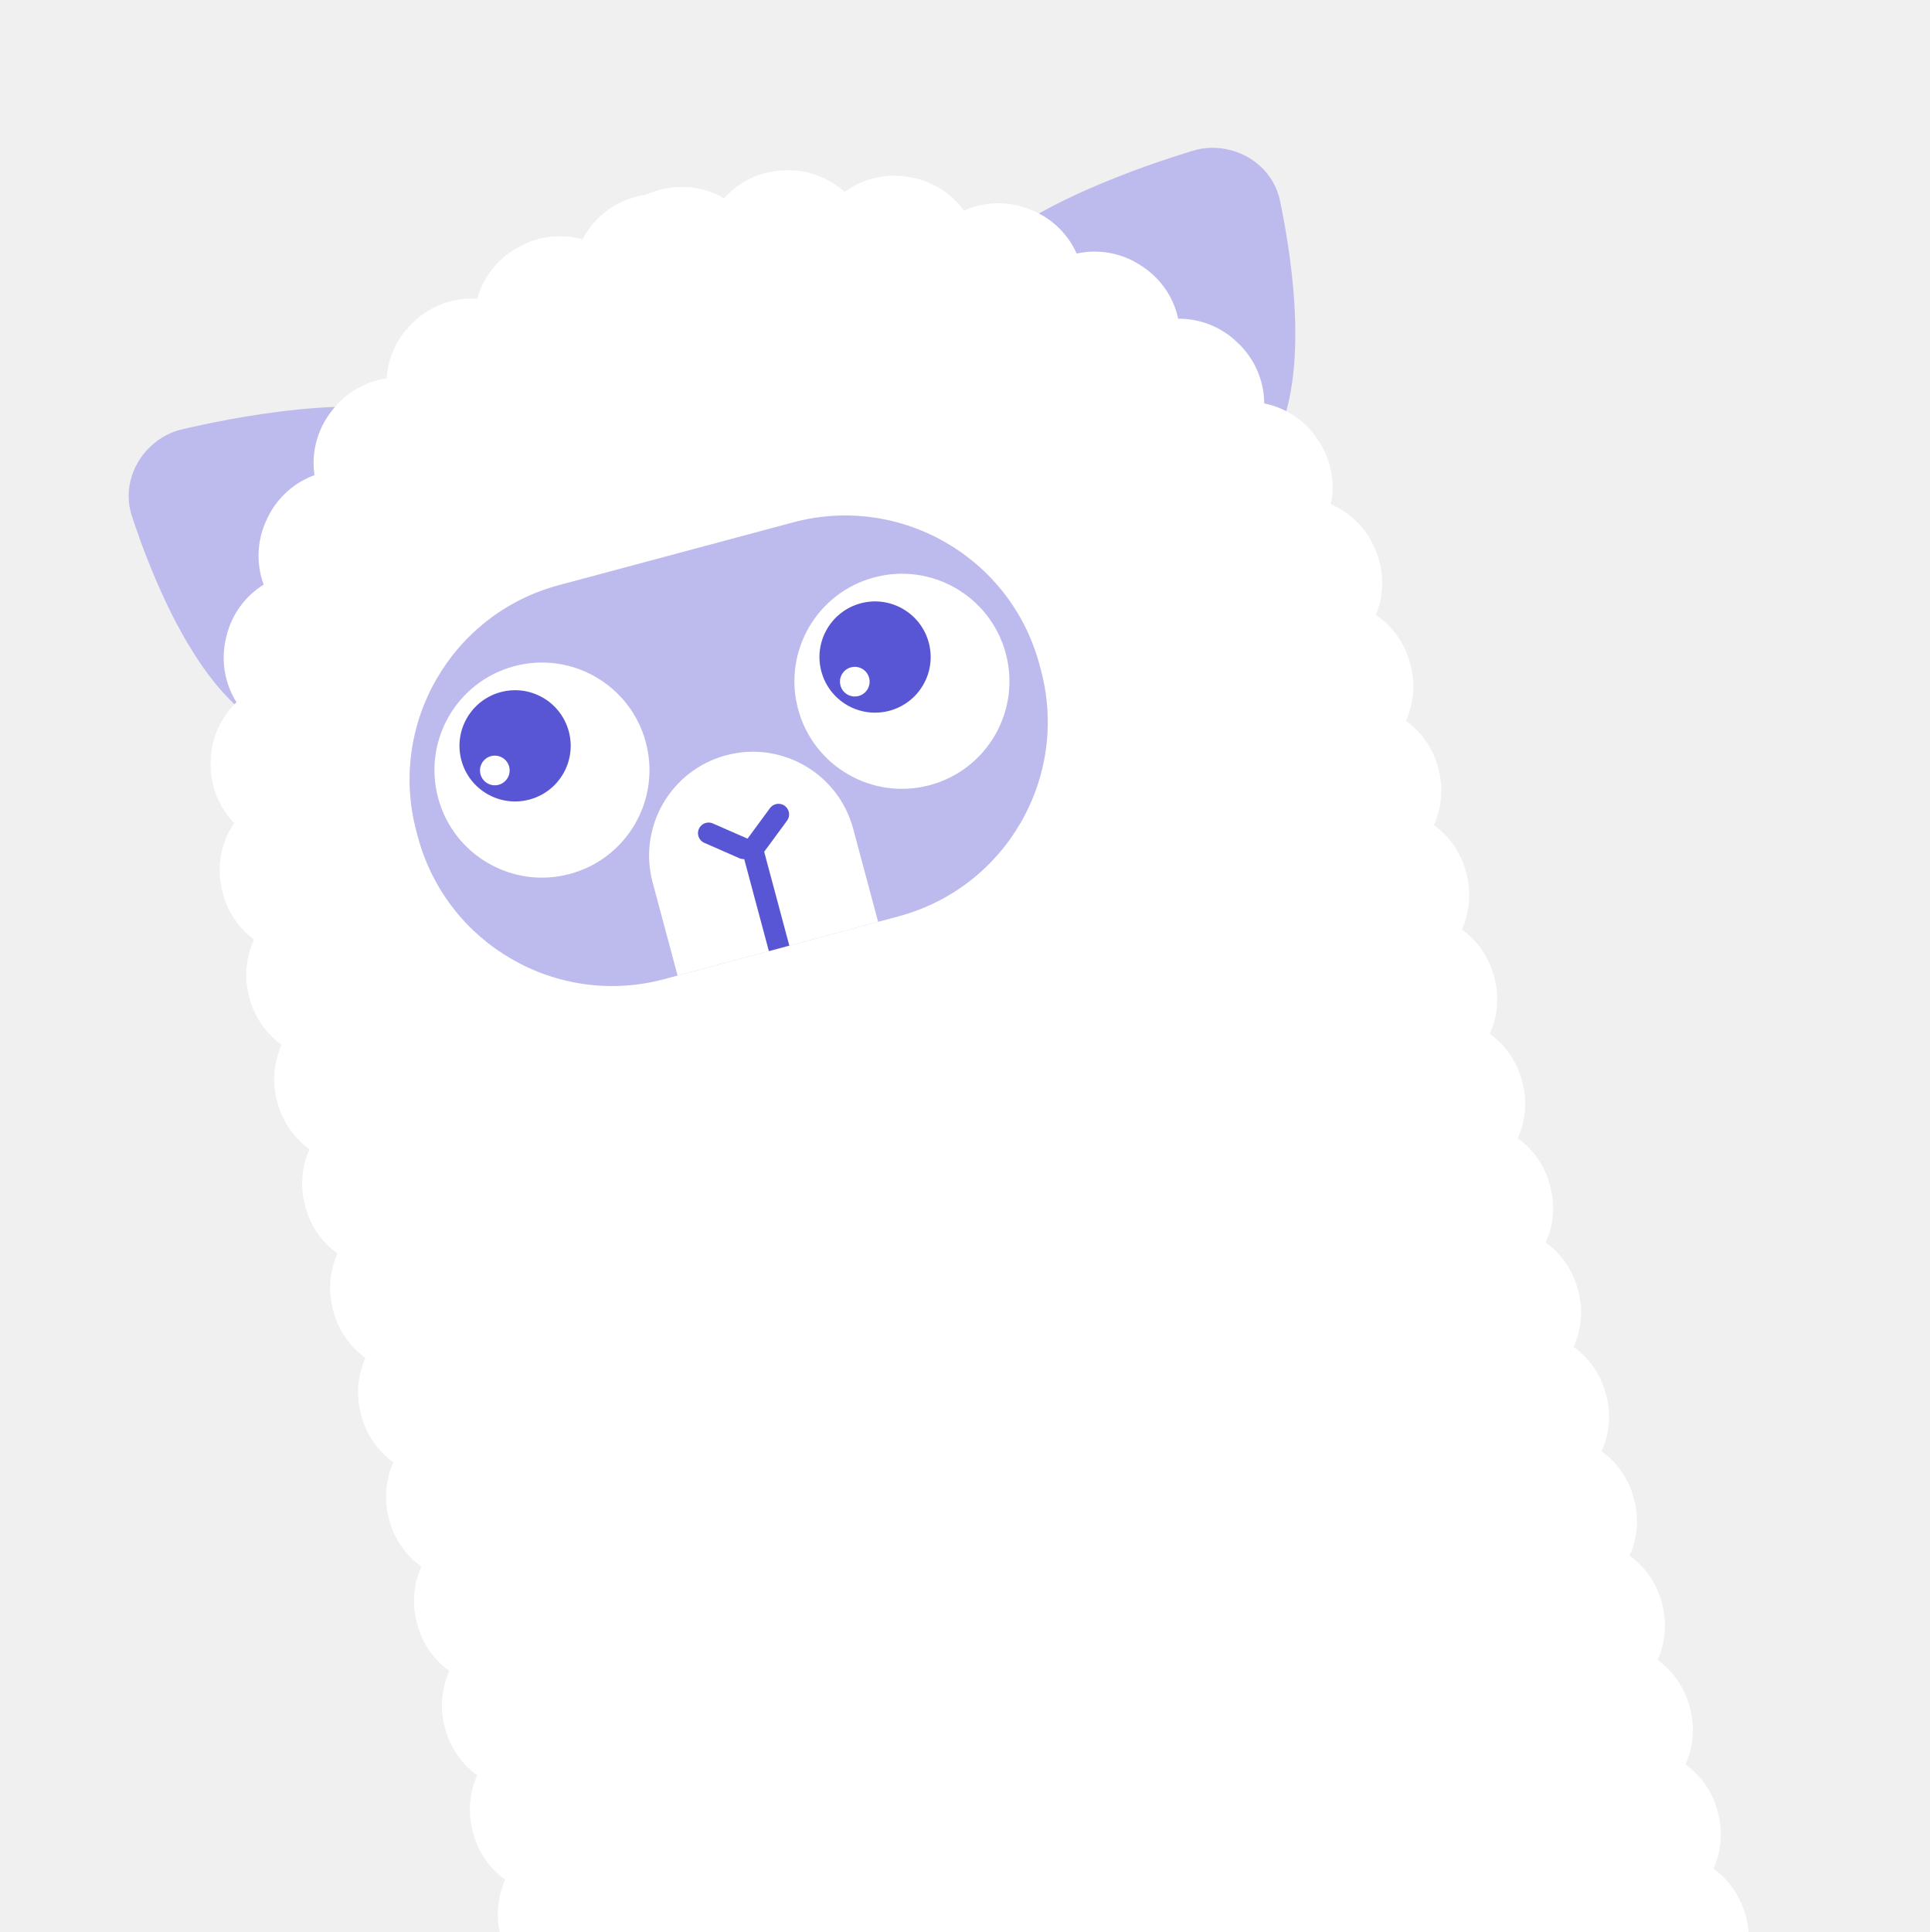
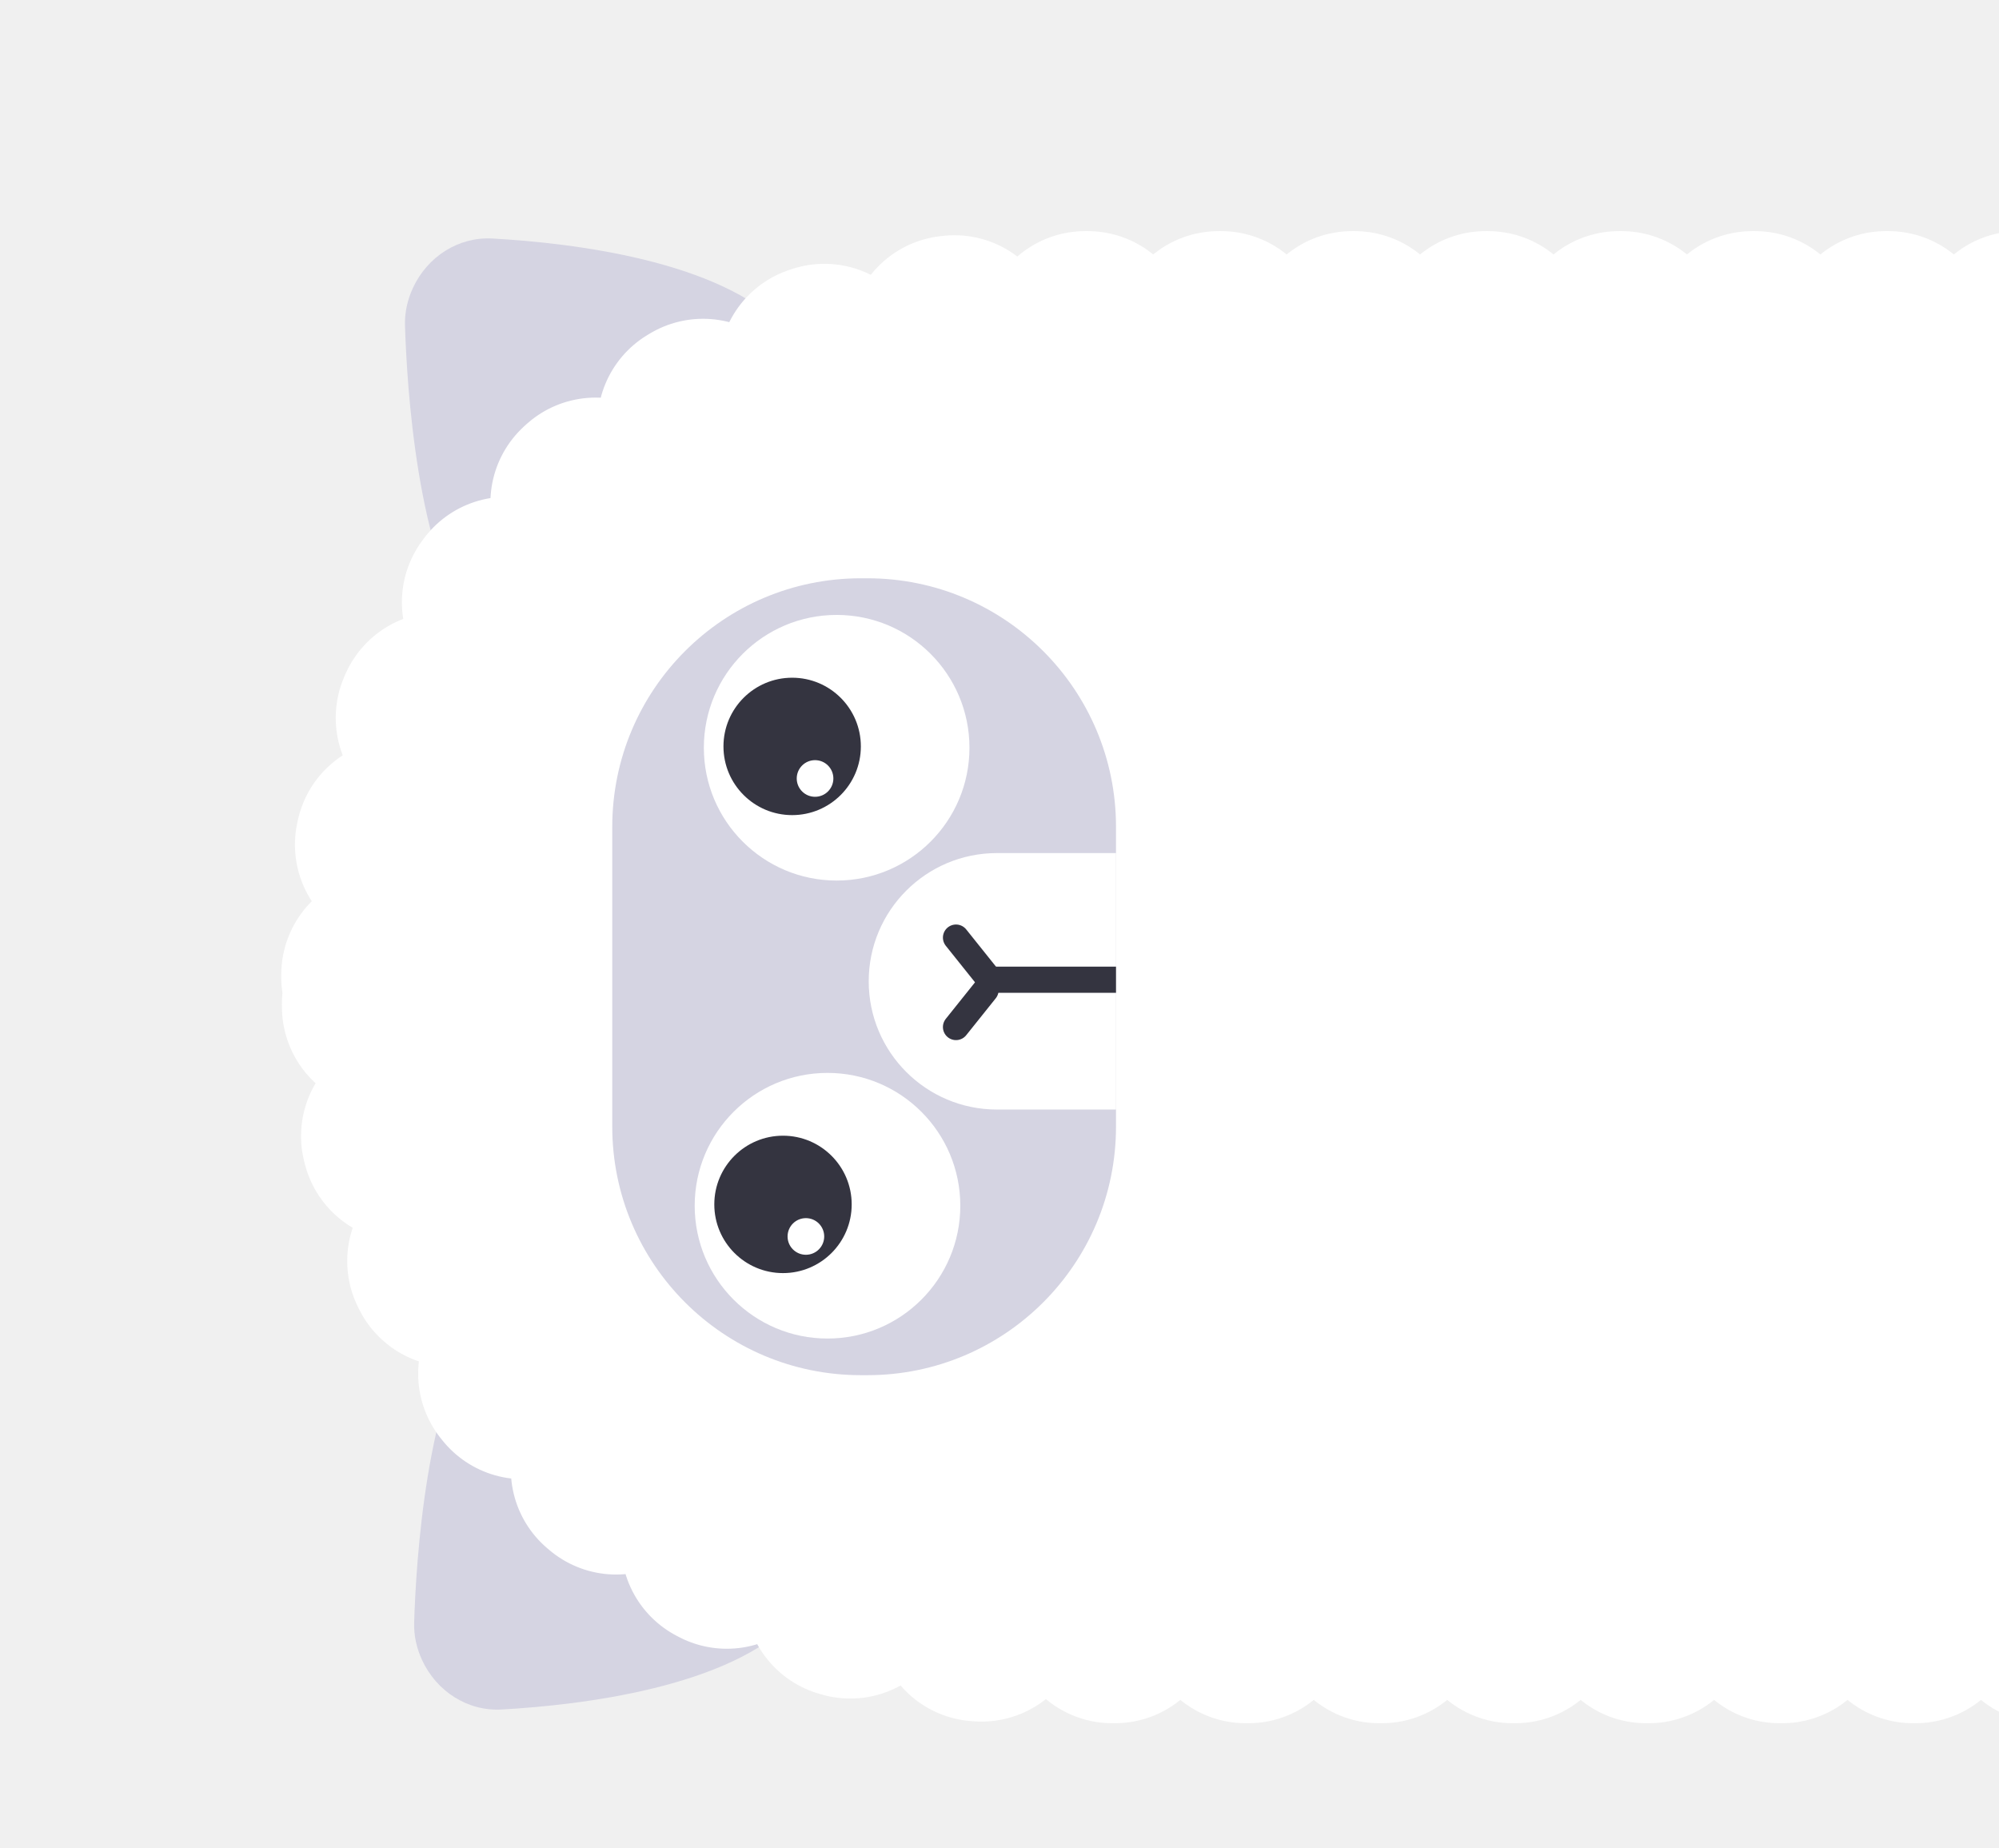
- <svg xmlns="http://www.w3.org/2000/svg" width="911" height="912" viewBox="0 0 911 912" fill="none">
-   <path d="M62.268 243.624C58.181 231.198 62.551 217.834 72.569 209.423C76.401 206.206 80.848 203.872 85.717 202.724C107.396 197.612 171.773 184.312 205.215 197.735C197.611 250.508 155.832 290.695 124.438 342.595C92.978 325.44 71.928 272.987 62.268 243.624Z" fill="#BDBBED" />
-   <path d="M604.362 94.747C601.689 81.942 591.222 72.554 578.341 70.279C573.414 69.409 568.396 69.611 563.605 71.052C542.274 77.464 479.873 98.135 457.623 126.48C490.594 168.381 546.87 182.294 600.007 211.544C618.675 180.958 610.679 125.007 604.362 94.747Z" fill="#BDBBED" />
-   <rect x="83.775" y="191.545" width="491.229" height="1510.2" rx="245.614" transform="rotate(-15 83.7754 191.545)" fill="white" stroke="white" stroke-width="79" stroke-linecap="round" stroke-linejoin="round" stroke-dasharray="1 50" />
-   <rect x="172.048" y="300.822" width="304.544" height="192.528" rx="95" transform="rotate(-15 172.048 300.822)" fill="#BDBBED" />
-   <path d="M308.156 416.56C301.15 390.416 316.665 363.544 342.809 356.539C368.953 349.534 395.825 365.048 402.83 391.192L414.608 435.148L319.934 460.516L308.156 416.56Z" fill="white" />
-   <rect x="193.728" y="327.629" width="101.515" height="101.515" rx="50.757" transform="rotate(-15 193.728 327.629)" fill="white" />
-   <rect x="363.694" y="285.709" width="101.515" height="101.515" rx="50.757" transform="rotate(-15 363.694 285.709)" fill="white" />
-   <rect x="211.049" y="333.508" width="52.508" height="52.508" rx="26.254" transform="rotate(-15 211.049 333.508)" fill="#5856D4" />
-   <rect width="14.002" height="14.002" rx="7.001" transform="matrix(0.965926 -0.258819 -0.258819 -0.965926 228.683 372.27)" fill="white" />
-   <rect x="381.016" y="291.59" width="52.508" height="52.508" rx="26.254" transform="rotate(-15 381.016 291.59)" fill="#5856D4" />
-   <rect width="14.002" height="14.002" rx="7.001" transform="matrix(0.965926 -0.258819 -0.258819 -0.965926 398.65 330.352)" fill="white" />
-   <line x1="334.564" y1="393.286" x2="351.123" y2="400.541" stroke="#5856D4" stroke-width="10" stroke-linecap="round" />
-   <line x1="5" y1="-5" x2="23.079" y2="-5" transform="matrix(-0.592578 0.805513 0.805513 0.592578 374.571 383.375)" stroke="#5856D4" stroke-width="10" stroke-linecap="round" />
-   <line x1="356.467" y1="405.166" x2="366.563" y2="442.844" stroke="#5856D4" stroke-width="10" stroke-linecap="square" />
+ <svg xmlns="http://www.w3.org/2000/svg" width="764" height="706" viewBox="0 0 764 706" fill="none">
+   <g clip-path="url(#clip0_715_261)">
+     <path d="M191.723 653.31C178.662 654.042 166.885 646.361 161.353 634.508V634.508C159.238 629.974 158.134 625.075 158.286 620.074C158.959 597.811 162.774 532.185 184.395 503.357C233.402 524.36 261.407 575.117 303.412 618.874C278.7 644.822 222.586 651.579 191.723 653.31Z" fill="#D5D4E2" />
+     <path d="M188.224 91.155C175.163 90.423 163.386 98.103 157.854 109.957V109.957C155.739 114.491 154.635 119.39 154.787 124.39C155.46 146.654 159.275 212.28 180.896 241.108C229.903 220.105 257.908 169.347 299.913 125.591C275.201 99.643 219.087 92.886 188.224 91.155Z" fill="#D5D4E2" />
+     <rect x="146.986" y="619.057" width="491.229" height="1510.2" rx="245.614" transform="rotate(-90 146.986 619.057)" fill="white" stroke="white" stroke-width="79" stroke-linecap="round" stroke-linejoin="round" stroke-dasharray="1 50" />
+     <rect x="234" y="525.545" width="304.544" height="192.528" rx="95" transform="rotate(-90 234 525.545)" fill="#D5D4E2" />
+     <path d="M381.022 424.029C353.956 424.029 332.015 402.088 332.015 375.022V375.022C332.015 347.956 353.956 326.015 381.022 326.015L426.528 326.015L426.528 424.029L381.022 424.029Z" fill="white" />
+     <rect x="265.505" y="511.543" width="101.515" height="101.515" rx="50.757" transform="rotate(-90 265.505 511.543)" fill="white" />
+     <rect x="269.004" y="336.518" width="101.515" height="101.515" rx="50.757" transform="rotate(-90 269.004 336.518)" fill="white" />
+     <rect x="273" y="486.533" width="52.508" height="52.508" rx="26.254" transform="rotate(-90 273 486.533)" fill="#343440" />
+     <rect width="14.002" height="14.002" rx="7.001" transform="matrix(-4.37114e-08 -1 -1 4.37114e-08 315.005 479.531)" fill="white" />
+     <rect x="276.501" y="311.508" width="52.508" height="52.508" rx="26.254" transform="rotate(-90 276.501 311.508)" fill="#343440" />
+     <rect width="14.002" height="14.002" rx="7.001" transform="matrix(-4.37114e-08 -1 -1 4.37114e-08 318.506 304.506)" fill="white" />
+     <line x1="365.375" y1="392.498" x2="376.669" y2="378.381" stroke="#343440" stroke-width="10" stroke-linecap="round" />
+     <line x1="5" y1="-5" x2="23.079" y2="-5" transform="matrix(0.624695 0.780869 0.780869 -0.624695 366.157 351.289)" stroke="#343440" stroke-width="10" stroke-linecap="round" />
+     <line x1="382.521" y1="374.416" x2="421.528" y2="374.416" stroke="#343440" stroke-width="10" stroke-linecap="square" />
+   </g>
+   <defs>
+     <clipPath id="clip0_715_261">
+       <rect width="764" height="706" fill="white" />
+     </clipPath>
+   </defs>
</svg>
